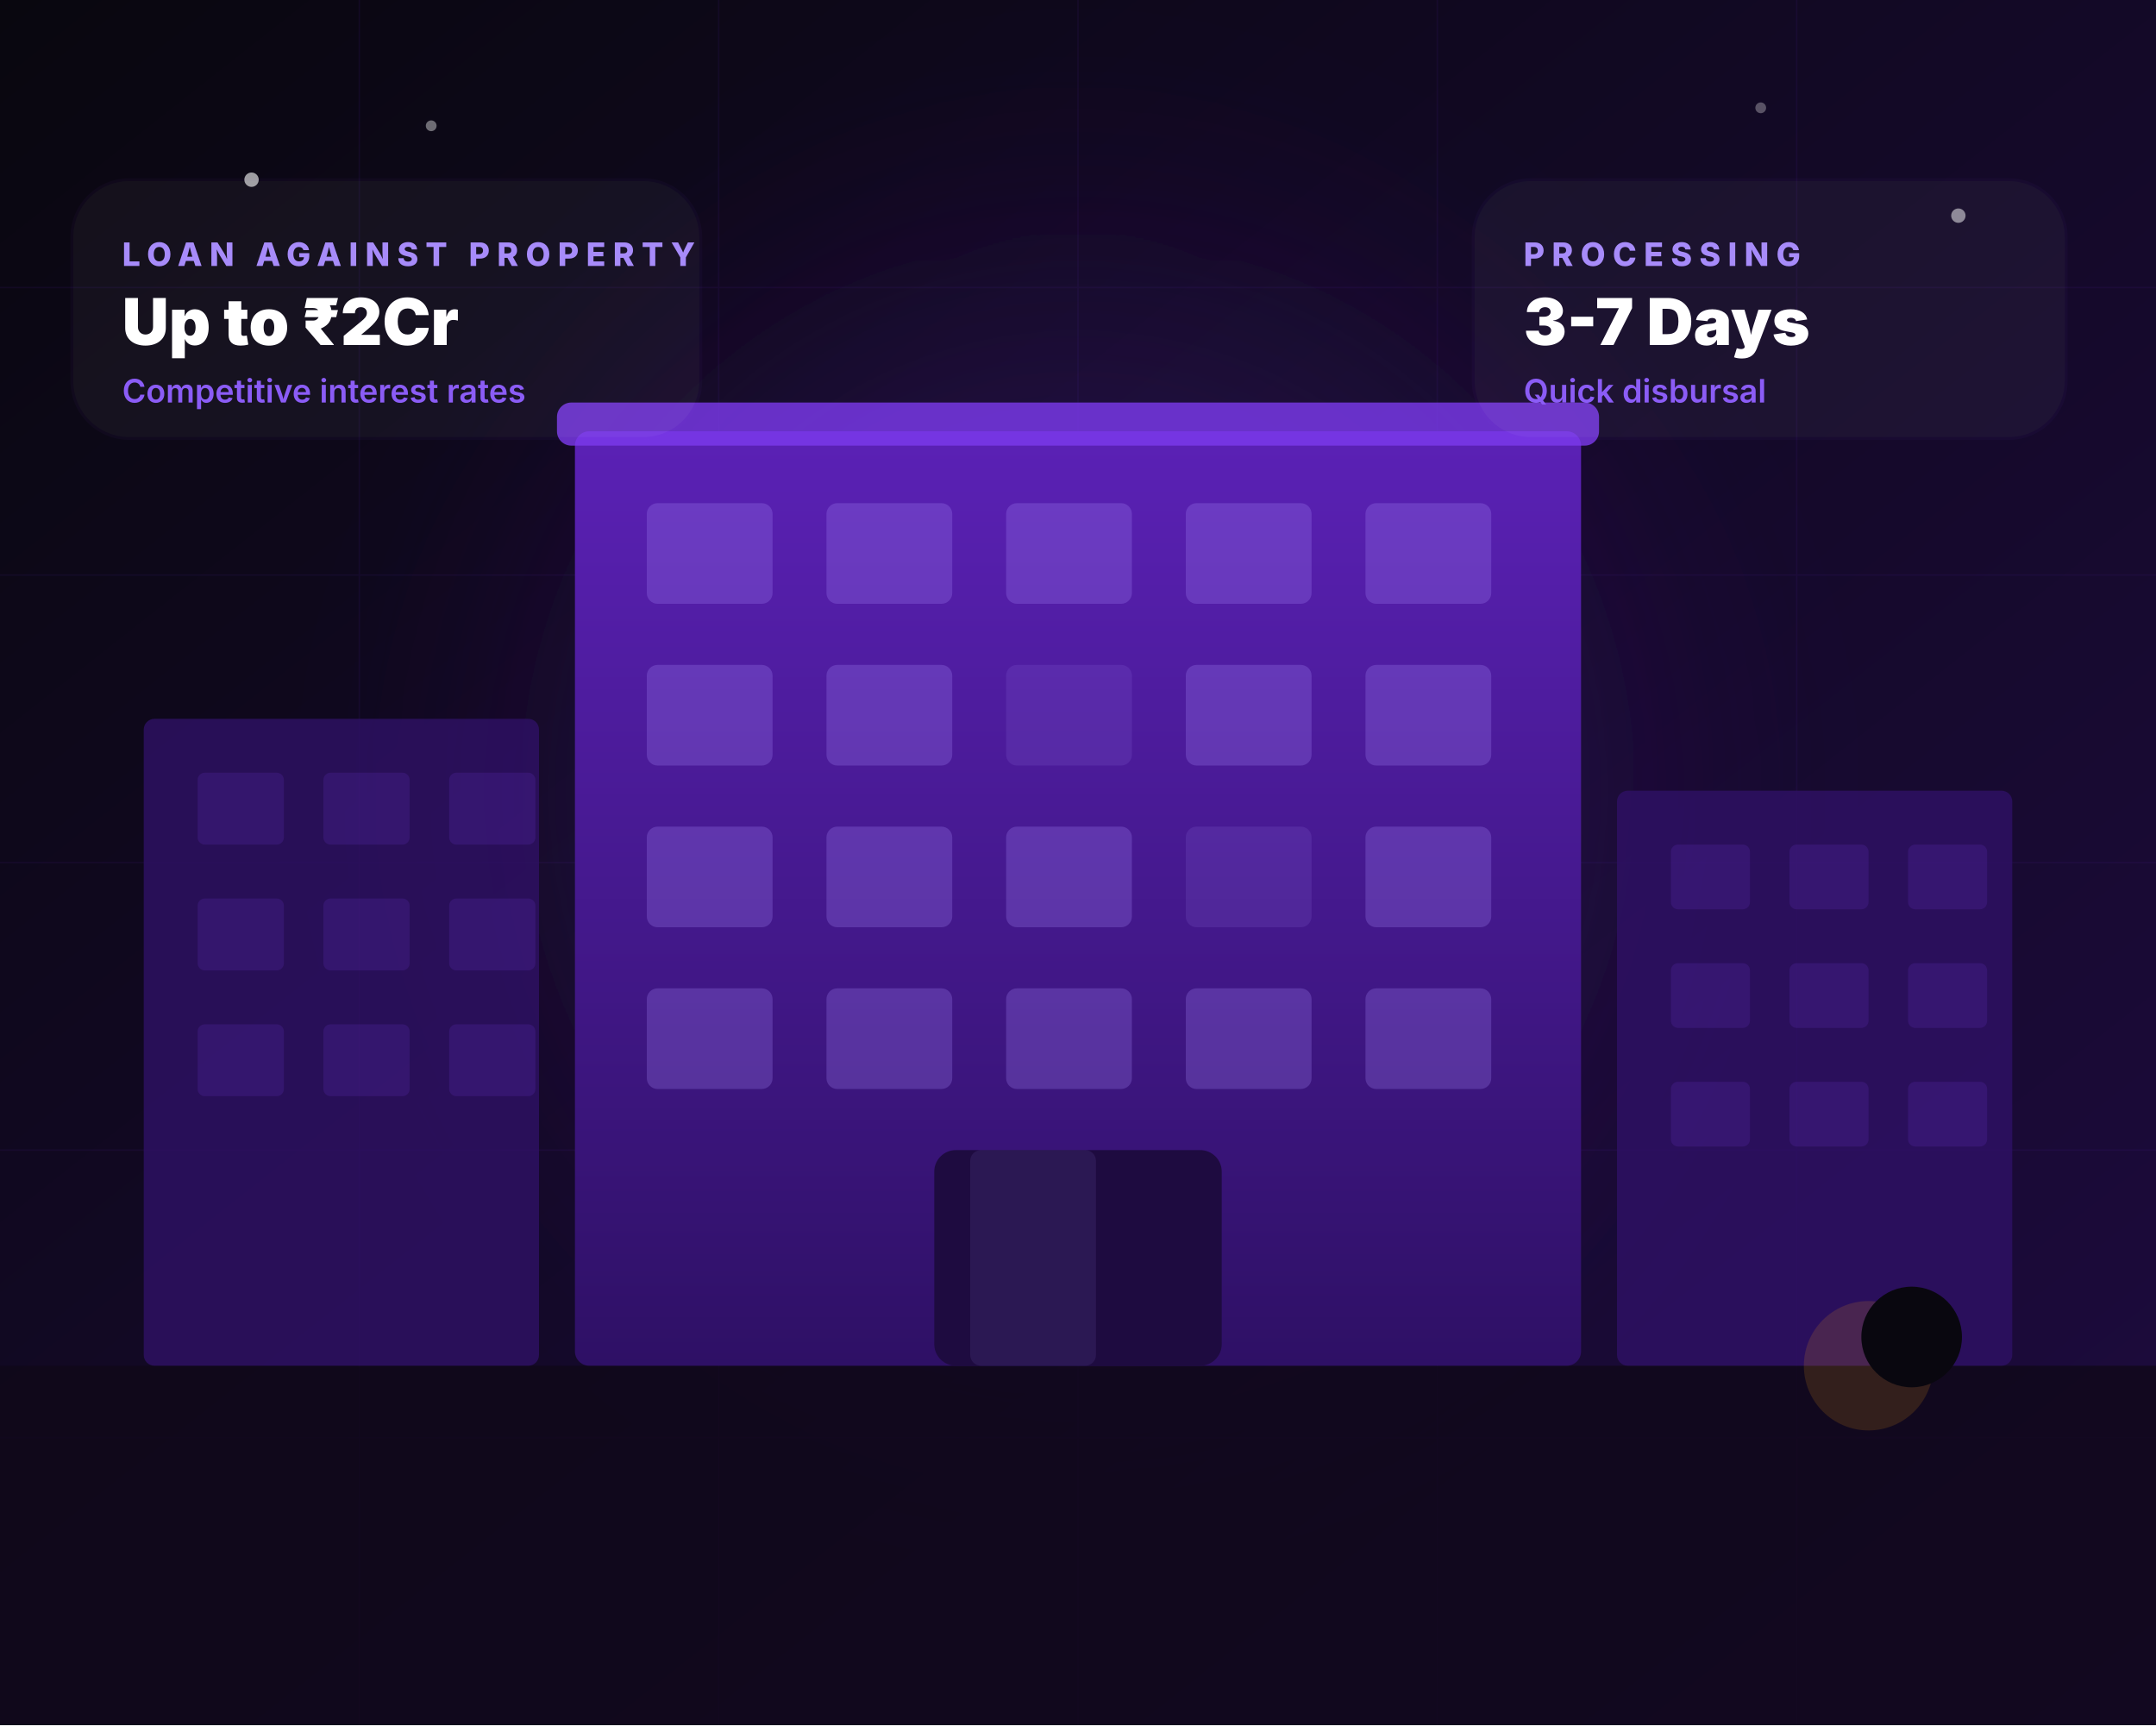
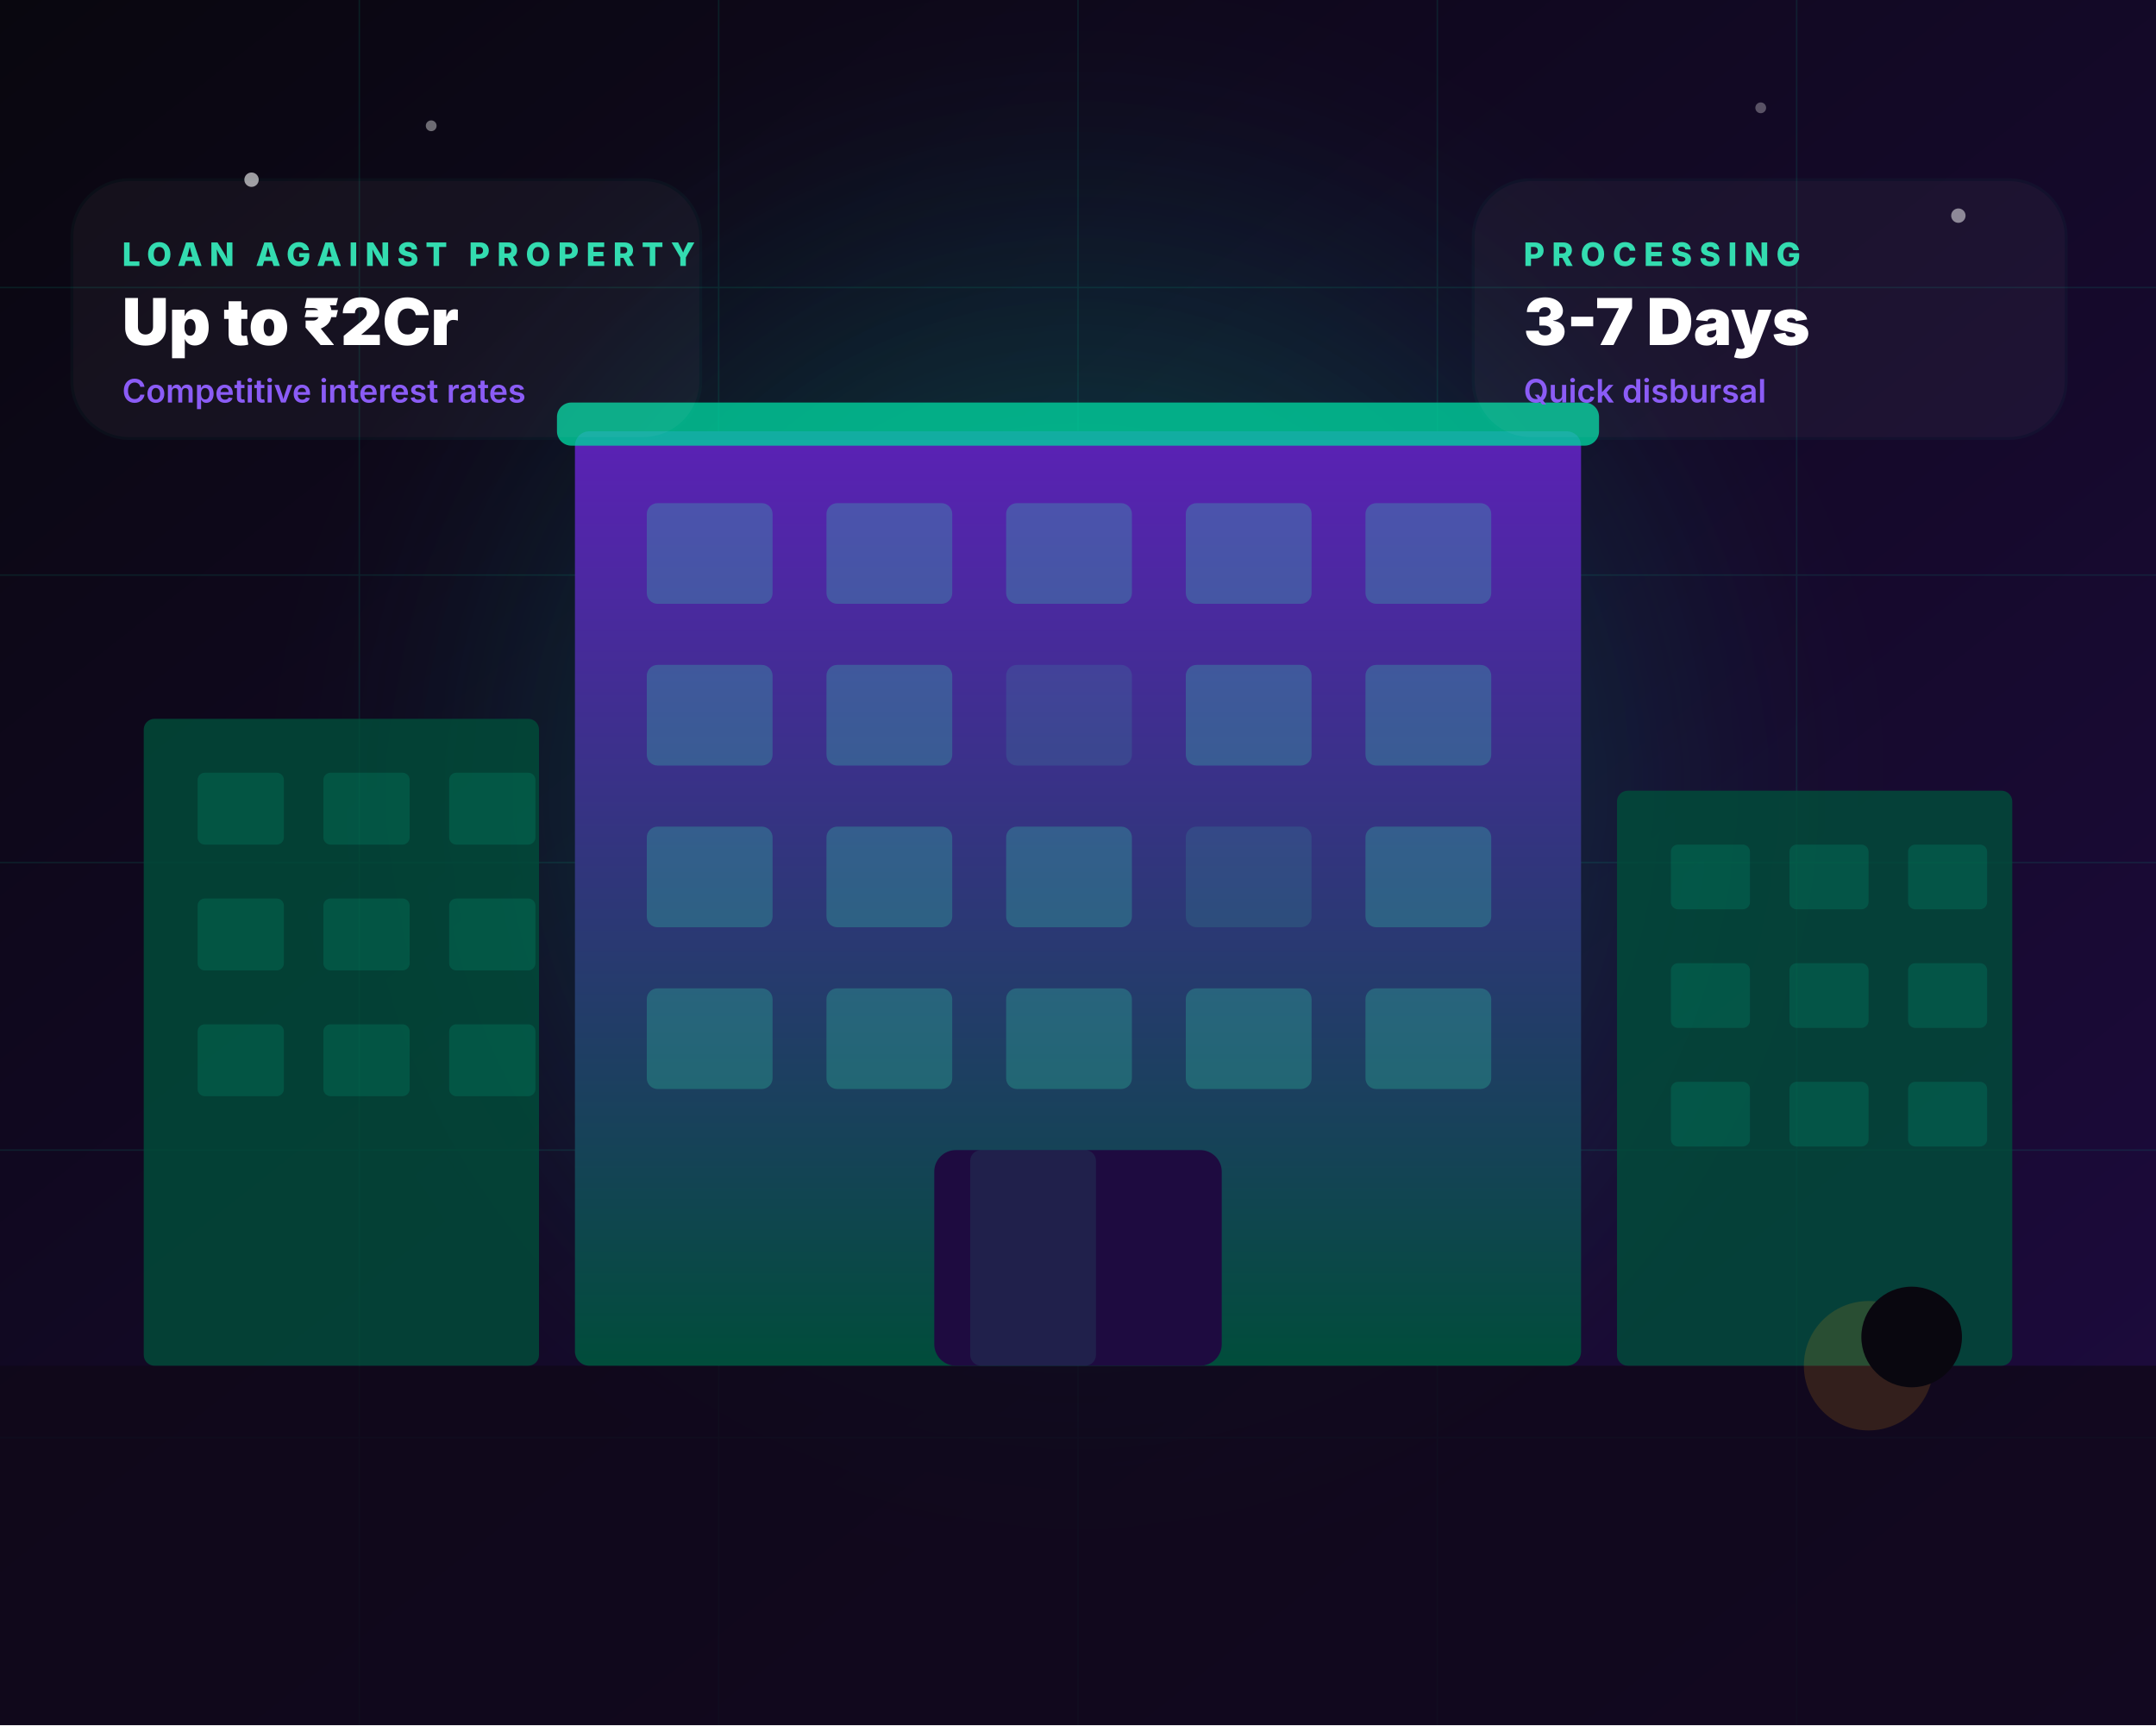
<svg xmlns="http://www.w3.org/2000/svg" viewBox="0 0 600 480">
  <defs>
    <linearGradient id="bg4" x1="0%" y1="0%" x2="100%" y2="100%">
      <stop offset="0%" style="stop-color:#09070F;stop-opacity:1" />
      <stop offset="100%" style="stop-color:#1E0B40;stop-opacity:1" />
    </linearGradient>
    <linearGradient id="bldgGrad" x1="0%" y1="0%" x2="0%" y2="100%">
      <stop offset="0%" style="stop-color:#5B21B6" />
-       <stop offset="100%" style="stop-color:#2E1065" />
+       <stop offset="100%" style="stop-color:#004D3A" />
    </linearGradient>
    <radialGradient id="glow4" cx="50%" cy="50%" r="50%">
-       <stop offset="0%" style="stop-color:#7C3AED;stop-opacity:0.5" />
-       <stop offset="100%" style="stop-color:#4C1D95;stop-opacity:0" />
+       <stop offset="0%" style="stop-color:#00D09C;stop-opacity:0.5" />
+       <stop offset="100%" style="stop-color:#00D09C;stop-opacity:0" />
    </radialGradient>
    <filter id="blur5">
      <feGaussianBlur stdDeviation="22" />
    </filter>
  </defs>
  <rect width="600" height="480" fill="url(#bg4)" />
  <circle cx="300" cy="220" r="200" fill="url(#glow4)" filter="url(#blur5)" opacity="0.7" />
-   <g stroke="#4C1D95" stroke-width="0.4" opacity="0.12">
+   <g stroke="#00D09C" stroke-width="0.4" opacity="0.12">
    <line x1="0" y1="80" x2="600" y2="80" />
    <line x1="0" y1="160" x2="600" y2="160" />
    <line x1="0" y1="240" x2="600" y2="240" />
    <line x1="0" y1="320" x2="600" y2="320" />
    <line x1="0" y1="400" x2="600" y2="400" />
    <line x1="100" y1="0" x2="100" y2="480" />
    <line x1="200" y1="0" x2="200" y2="480" />
    <line x1="300" y1="0" x2="300" y2="480" />
    <line x1="400" y1="0" x2="400" y2="480" />
    <line x1="500" y1="0" x2="500" y2="480" />
  </g>
  <rect x="0" y="380" width="600" height="100" fill="#0F0718" opacity="0.8" />
  <rect x="160" y="120" width="280" height="260" rx="4" fill="url(#bldgGrad)" />
-   <g fill="#A78BFA" opacity="0.25">
+   <g fill="#33DCB0" opacity="0.25">
    <rect x="180" y="140" width="35" height="28" rx="3" />
    <rect x="230" y="140" width="35" height="28" rx="3" />
    <rect x="280" y="140" width="35" height="28" rx="3" />
    <rect x="330" y="140" width="35" height="28" rx="3" />
    <rect x="380" y="140" width="35" height="28" rx="3" />
    <rect x="180" y="185" width="35" height="28" rx="3" />
    <rect x="230" y="185" width="35" height="28" rx="3" />
-     <rect x="280" y="185" width="35" height="28" rx="3" fill="#A78BFA" opacity="0.5" />
+     <rect x="280" y="185" width="35" height="28" rx="3" fill="#33DCB0" opacity="0.5" />
    <rect x="330" y="185" width="35" height="28" rx="3" />
    <rect x="380" y="185" width="35" height="28" rx="3" />
    <rect x="180" y="230" width="35" height="28" rx="3" />
    <rect x="230" y="230" width="35" height="28" rx="3" />
    <rect x="280" y="230" width="35" height="28" rx="3" />
-     <rect x="330" y="230" width="35" height="28" rx="3" fill="#A78BFA" opacity="0.5" />
+     <rect x="330" y="230" width="35" height="28" rx="3" fill="#33DCB0" opacity="0.5" />
    <rect x="380" y="230" width="35" height="28" rx="3" />
    <rect x="180" y="275" width="35" height="28" rx="3" />
    <rect x="230" y="275" width="35" height="28" rx="3" />
    <rect x="280" y="275" width="35" height="28" rx="3" />
    <rect x="330" y="275" width="35" height="28" rx="3" />
    <rect x="380" y="275" width="35" height="28" rx="3" />
  </g>
  <rect x="260" y="320" width="80" height="60" rx="6" fill="#1E0B40" />
-   <rect x="270" y="320" width="35" height="60" rx="3" fill="#A78BFA" opacity="0.1" />
-   <rect x="155" y="112" width="290" height="12" rx="4" fill="#7C3AED" opacity="0.8" />
-   <rect x="40" y="200" width="110" height="180" rx="3" fill="#2E1065" opacity="0.8" />
-   <g fill="#7C3AED" opacity="0.15">
+   <rect x="270" y="320" width="35" height="60" rx="3" fill="#33DCB0" opacity="0.1" />
+   <rect x="155" y="112" width="290" height="12" rx="4" fill="#00D09C" opacity="0.8" />
+   <rect x="40" y="200" width="110" height="180" rx="3" fill="#004D3A" opacity="0.8" />
+   <g fill="#00D09C" opacity="0.15">
    <rect x="55" y="215" width="24" height="20" rx="2" />
    <rect x="90" y="215" width="24" height="20" rx="2" />
    <rect x="125" y="215" width="24" height="20" rx="2" />
    <rect x="55" y="250" width="24" height="20" rx="2" />
    <rect x="90" y="250" width="24" height="20" rx="2" />
    <rect x="125" y="250" width="24" height="20" rx="2" />
    <rect x="55" y="285" width="24" height="20" rx="2" />
    <rect x="90" y="285" width="24" height="20" rx="2" />
    <rect x="125" y="285" width="24" height="20" rx="2" />
  </g>
-   <rect x="450" y="220" width="110" height="160" rx="3" fill="#2E1065" opacity="0.8" />
-   <g fill="#7C3AED" opacity="0.15">
+   <rect x="450" y="220" width="110" height="160" rx="3" fill="#004D3A" opacity="0.8" />
+   <g fill="#00D09C" opacity="0.15">
    <rect x="465" y="235" width="22" height="18" rx="2" />
    <rect x="498" y="235" width="22" height="18" rx="2" />
    <rect x="531" y="235" width="22" height="18" rx="2" />
    <rect x="465" y="268" width="22" height="18" rx="2" />
    <rect x="498" y="268" width="22" height="18" rx="2" />
    <rect x="531" y="268" width="22" height="18" rx="2" />
    <rect x="465" y="301" width="22" height="18" rx="2" />
    <rect x="498" y="301" width="22" height="18" rx="2" />
    <rect x="531" y="301" width="22" height="18" rx="2" />
  </g>
  <g transform="translate(20, 50)">
-     <rect width="175" height="72" rx="16" fill="#ffffff" opacity="0.04" stroke="#7C3AED" stroke-width="0.8" />
-     <text x="14" y="24" font-family="Inter,system-ui" font-size="9" fill="#A78BFA" font-weight="800" letter-spacing="2">LOAN AGAINST PROPERTY</text>
+     <rect width="175" height="72" rx="16" fill="#ffffff" opacity="0.04" stroke="#00D09C" stroke-width="0.8" />
+     <text x="14" y="24" font-family="Inter,system-ui" font-size="9" fill="#33DCB0" font-weight="800" letter-spacing="2">LOAN AGAINST PROPERTY</text>
    <text x="14" y="46" font-family="Inter,system-ui" font-size="18" fill="white" font-weight="900">Up to ₹2Cr</text>
    <text x="14" y="62" font-family="Inter,system-ui" font-size="9" fill="#8B5CF6" font-weight="600">Competitive interest rates</text>
  </g>
  <g transform="translate(410, 50)">
-     <rect width="165" height="72" rx="16" fill="#ffffff" opacity="0.04" stroke="#7C3AED" stroke-width="0.8" />
-     <text x="14" y="24" font-family="Inter,system-ui" font-size="9" fill="#A78BFA" font-weight="800" letter-spacing="2">PROCESSING</text>
+     <rect width="165" height="72" rx="16" fill="#ffffff" opacity="0.04" stroke="#00D09C" stroke-width="0.8" />
+     <text x="14" y="24" font-family="Inter,system-ui" font-size="9" fill="#33DCB0" font-weight="800" letter-spacing="2">PROCESSING</text>
    <text x="14" y="46" font-family="Inter,system-ui" font-size="18" fill="white" font-weight="900">3-7 Days</text>
    <text x="14" y="62" font-family="Inter,system-ui" font-size="9" fill="#8B5CF6" font-weight="600">Quick disbursal</text>
  </g>
  <circle cx="520" cy="380" r="18" fill="#F59E0B" opacity="0.15" />
  <circle cx="532" cy="372" r="14" fill="#09070F" />
  <circle cx="70" cy="50" r="2" fill="white" opacity="0.6" />
  <circle cx="120" cy="35" r="1.5" fill="white" opacity="0.4" />
  <circle cx="545" cy="60" r="2" fill="white" opacity="0.5" />
  <circle cx="490" cy="30" r="1.5" fill="white" opacity="0.3" />
</svg>
